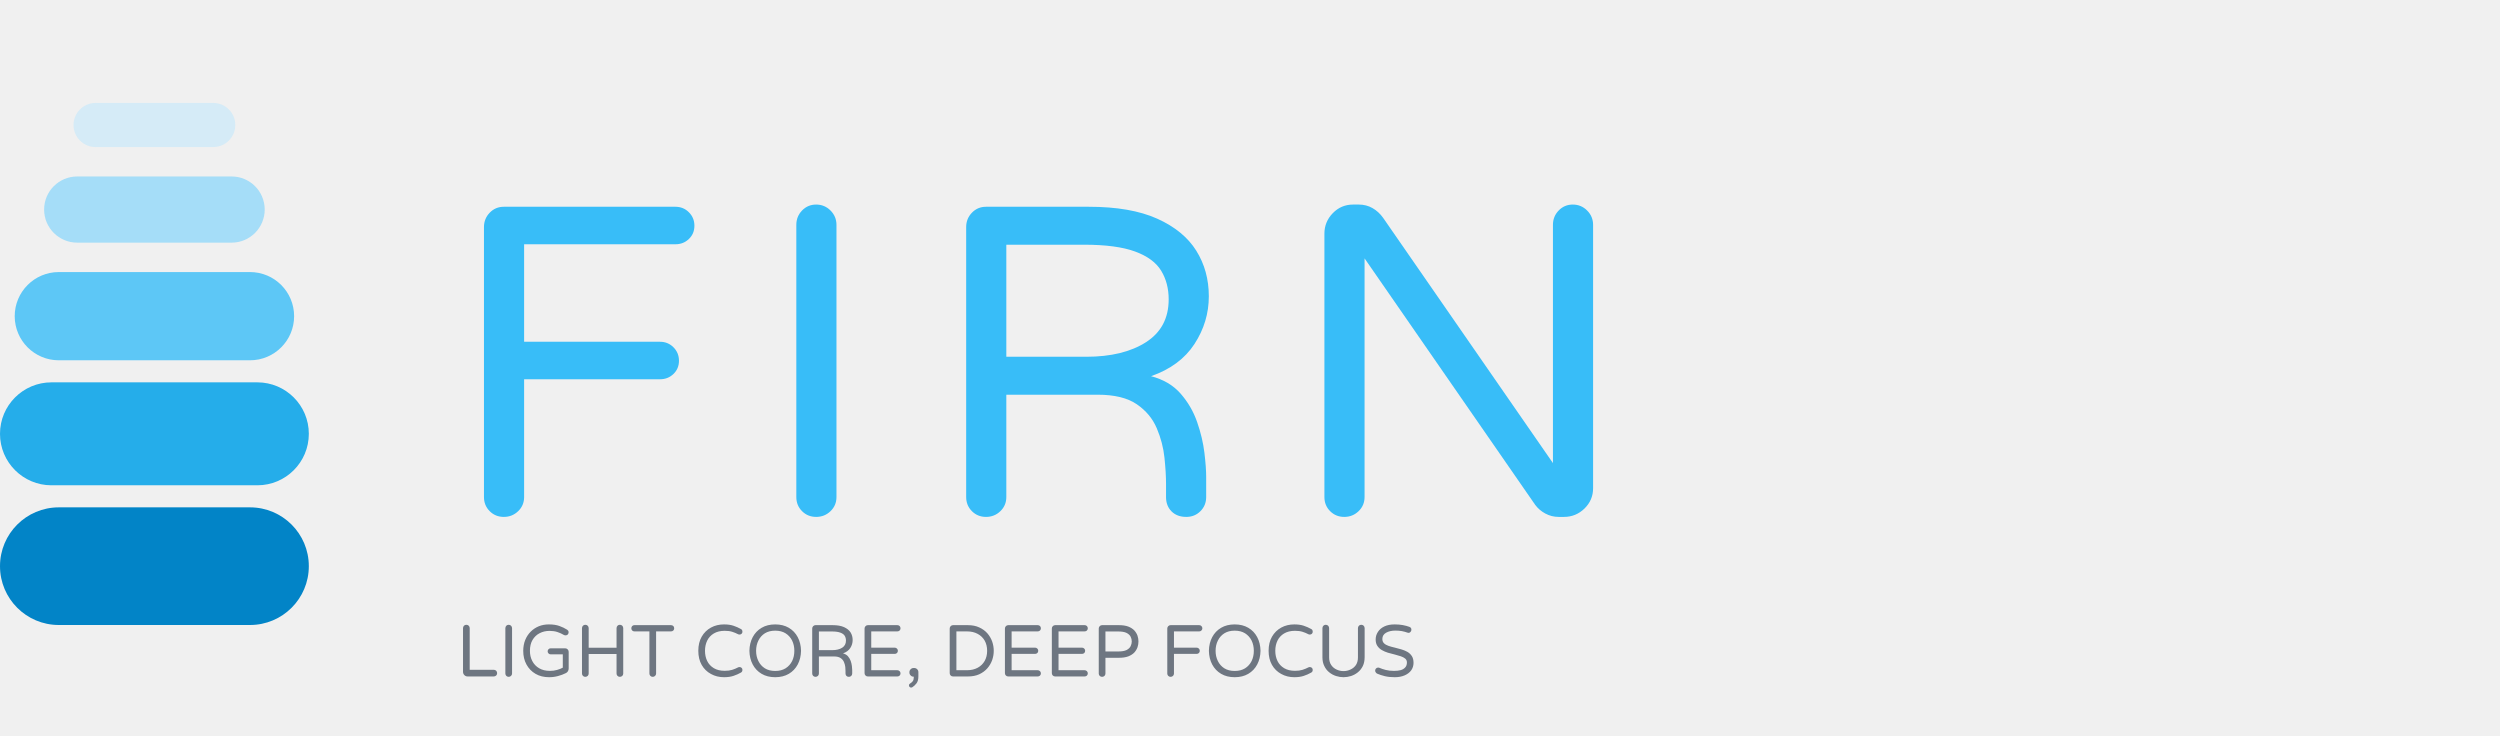
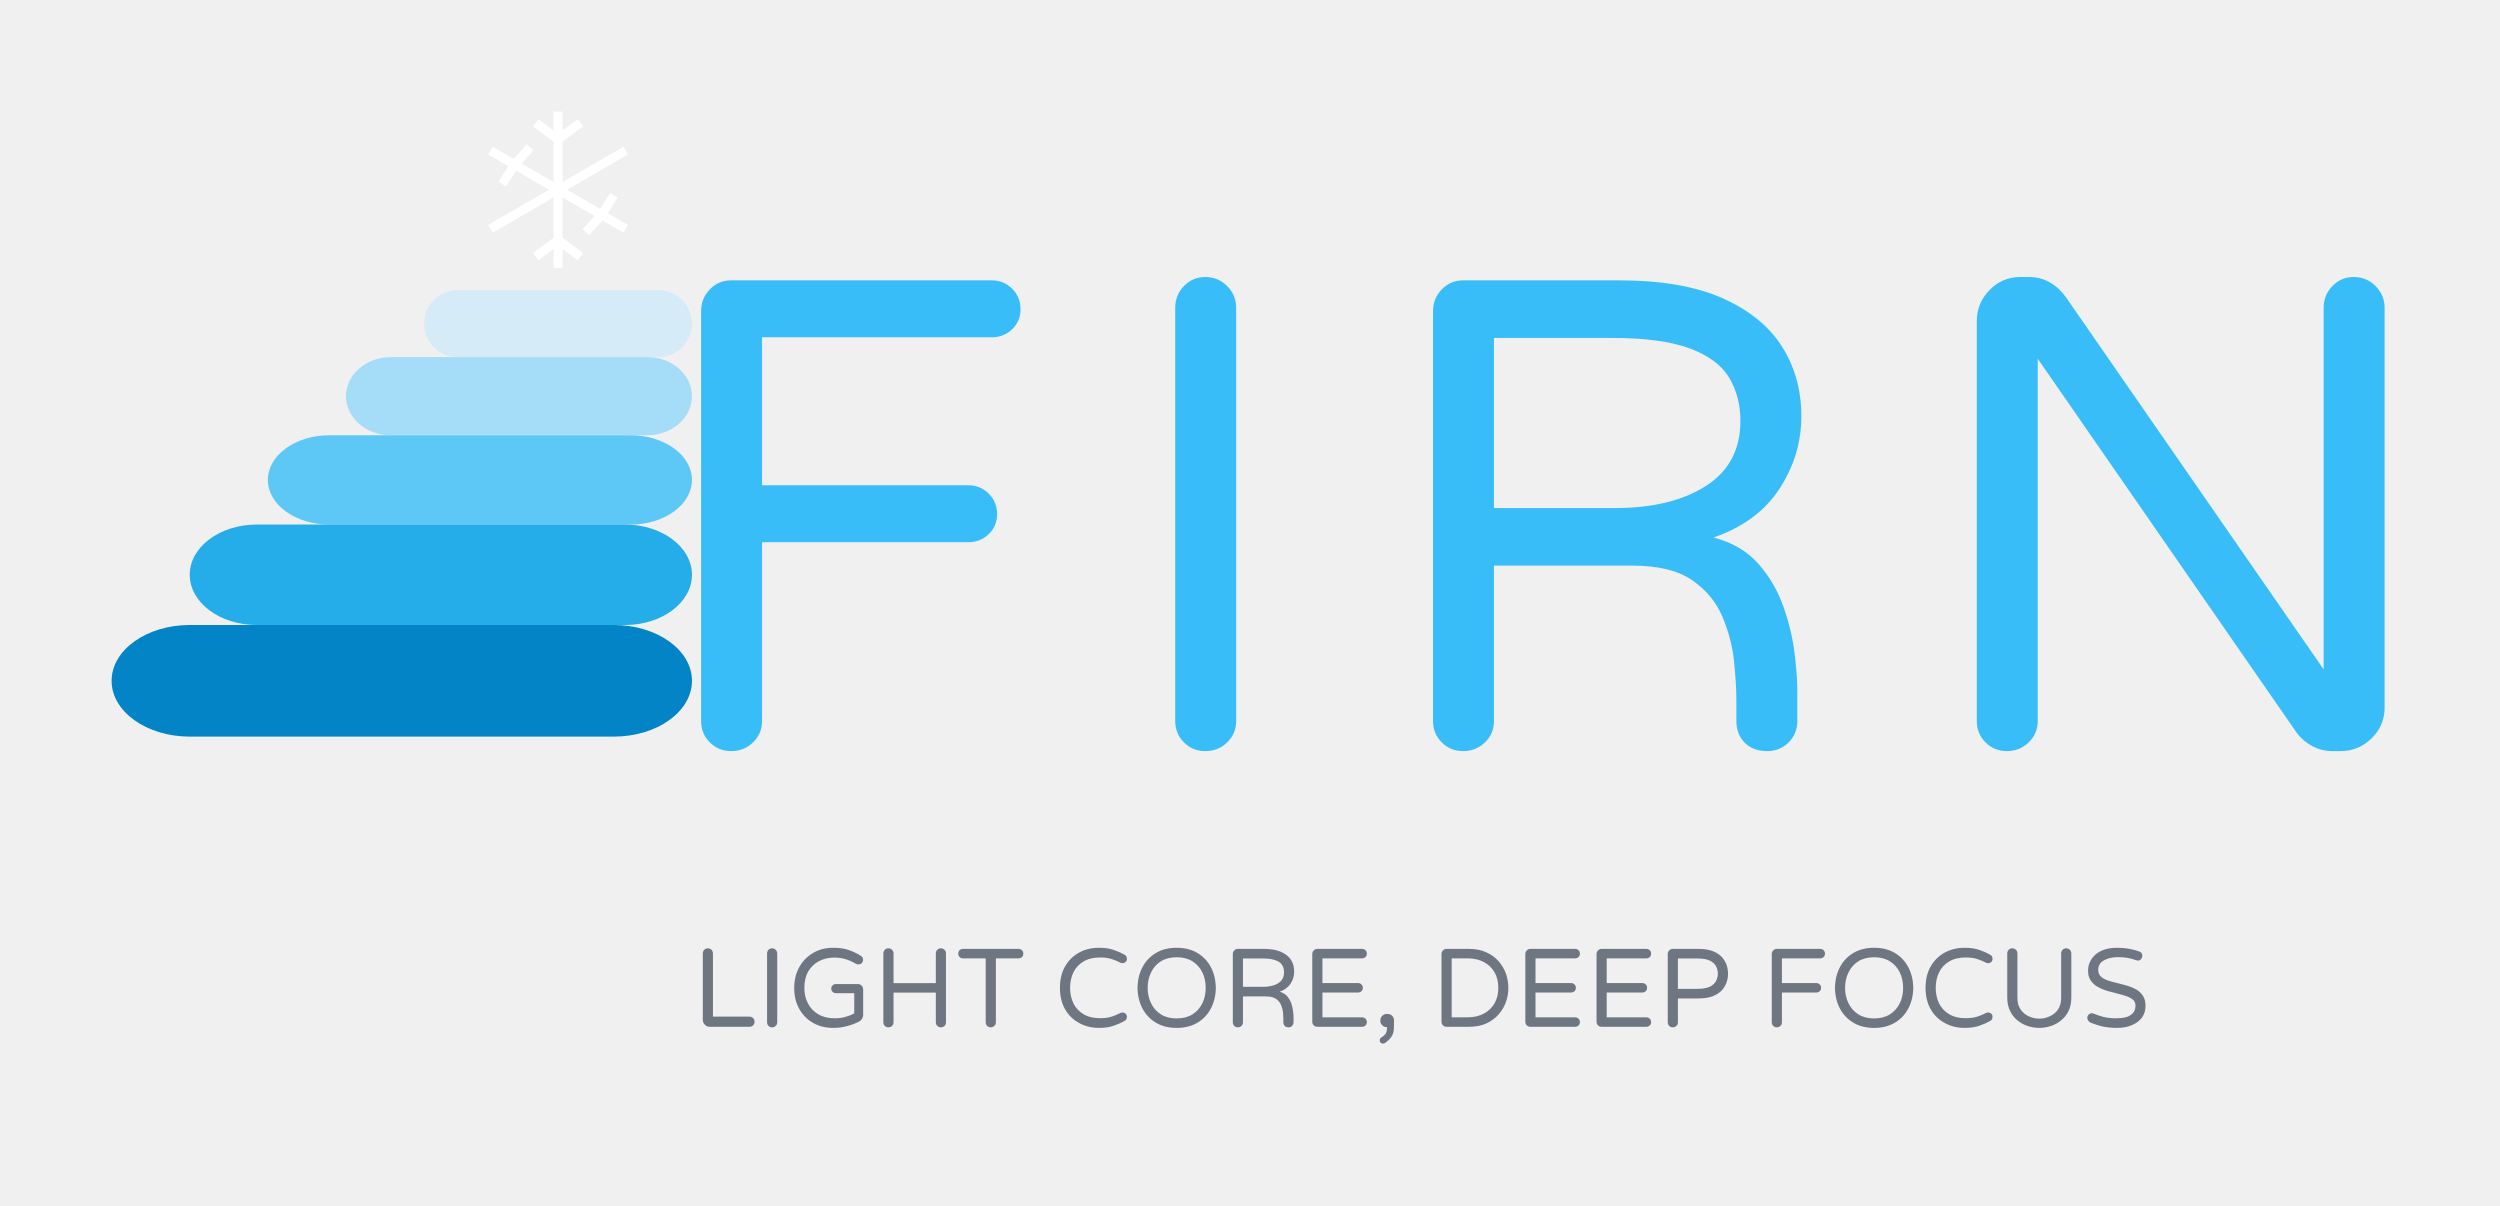
- <svg xmlns="http://www.w3.org/2000/svg" viewBox="0 0 340 100">
-   <g transform="translate(0, 14)">
-     <rect x="10" y="0" width="22" height="6" rx="3" fill="#BAE6FD" opacity="0.5" />
-     <rect x="6" y="10" width="30" height="9" rx="4.5" fill="#7DD3FC" opacity="0.65" />
-     <rect x="2" y="23" width="38" height="12" rx="6" fill="#38BDF8" opacity="0.8" />
-     <rect x="0" y="38" width="42" height="14" rx="7" fill="#0EA5E9" opacity="0.9" />
-     <rect x="0" y="55" width="42" height="16" rx="8" fill="#0284C7" />
+ <svg xmlns="http://www.w3.org/2000/svg" viewBox="14 8 224 108">
+   <g transform="translate(64, 25)" fill="none" stroke="#FFFFFF" stroke-width="0.8">
+     <line x1="0" y1="-7" x2="0" y2="7" />
+     <line x1="-6.06" y1="-3.5" x2="6.06" y2="3.5" />
+     <line x1="-6.06" y1="3.5" x2="6.06" y2="-3.5" />
+     <line x1="0" y1="-4.5" x2="-2" y2="-6" />
+     <line x1="0" y1="-4.5" x2="2" y2="-6" />
+     <line x1="0" y1="4.5" x2="-2" y2="6" />
+     <line x1="0" y1="4.5" x2="2" y2="6" />
+     <line x1="-3.9" y1="-2.25" x2="-5" y2="-0.5" />
+     <line x1="-3.9" y1="-2.25" x2="-2.5" y2="-3.8" />
+     <line x1="3.9" y1="2.25" x2="5" y2="0.5" />
+     <line x1="3.9" y1="2.25" x2="2.5" y2="3.8" />
+     <circle cx="0" cy="0" r="0.8" fill="#FFFFFF" stroke="none" />
+   </g>
+   <g transform="translate(22, 19)">
+     <rect x="30" y="15" width="24" height="6" rx="3" fill="#BAE6FD" opacity="0.5" />
+     <rect x="23" y="21" width="31" height="7" rx="4" fill="#7DD3FC" opacity="0.65" />
+     <rect x="16" y="28" width="38" height="8" rx="5.5" fill="#38BDF8" opacity="0.8" />
+     <rect x="9" y="36" width="45" height="9" rx="6" fill="#0EA5E9" opacity="0.9" />
+     <rect x="2" y="45" width="52" height="10" rx="7" fill="#0284C7" />
  </g>
  <g fill="#38BDF8">
-     <g transform="translate(60, 70)">
+     <g transform="translate(71, 75)">
      <path d="M8.52 0.30L8.52 0.30Q7.38 0.30 6.60-0.48Q5.82-1.26 5.82-2.40L5.82-2.40L5.82-39.12Q5.82-40.26 6.60-41.07Q7.38-41.88 8.52-41.88L8.52-41.88L31.86-41.88Q32.94-41.88 33.69-41.13Q34.44-40.38 34.44-39.30L34.44-39.30Q34.44-38.22 33.69-37.50Q32.94-36.78 31.86-36.78L31.86-36.78L11.28-36.78L11.28-23.52L29.76-23.52Q30.84-23.52 31.59-22.77Q32.34-22.02 32.34-20.94L32.34-20.94Q32.34-19.86 31.59-19.14Q30.84-18.42 29.76-18.42L29.76-18.42L11.28-18.42L11.28-2.40Q11.28-1.26 10.47-0.48Q9.66 0.30 8.52 0.30Z" />
    </g>
-     <g transform="translate(102.48, 70)">
+     <g transform="translate(113.48, 75)">
      <path d="M8.52 0.30L8.52 0.30Q7.38 0.30 6.60-0.48Q5.82-1.26 5.82-2.40L5.82-2.40L5.82-39.42Q5.82-40.56 6.60-41.37Q7.38-42.18 8.52-42.18L8.52-42.18Q9.66-42.18 10.47-41.37Q11.28-40.56 11.28-39.42L11.28-39.42L11.28-2.40Q11.28-1.26 10.47-0.48Q9.66 0.30 8.52 0.30Z" />
    </g>
-     <g transform="translate(125.58, 70)">
+     <g transform="translate(136.58, 75)">
      <path d="M8.52 0.30L8.52 0.30Q7.38 0.30 6.60-0.48Q5.82-1.26 5.82-2.40L5.82-2.40L5.82-39.12Q5.82-40.26 6.60-41.07Q7.38-41.88 8.52-41.88L8.52-41.88L22.50-41.88Q28.20-41.88 31.80-40.26Q35.40-38.64 37.11-35.91Q38.82-33.18 38.82-29.70L38.82-29.70Q38.82-26.22 36.87-23.22Q34.92-20.22 30.96-18.84L30.96-18.84Q33.48-18.18 34.98-16.47Q36.48-14.76 37.23-12.60Q37.98-10.44 38.22-8.43Q38.46-6.42 38.46-5.16L38.46-5.16L38.46-2.40Q38.46-1.26 37.68-0.48Q36.90 0.30 35.76 0.30L35.76 0.30Q34.50 0.30 33.75-0.45Q33-1.20 33-2.40L33-2.40L33-4.20Q33-5.70 32.79-7.74Q32.58-9.78 31.74-11.76Q30.90-13.74 29.01-15.03Q27.12-16.32 23.70-16.32L23.70-16.32L11.28-16.32L11.28-2.40Q11.28-1.26 10.47-0.48Q9.66 0.30 8.52 0.30ZM11.28-36.72L11.28-21.48L22.14-21.48Q27.18-21.48 30.27-23.46Q33.36-25.44 33.36-29.28L33.36-29.28Q33.36-31.50 32.34-33.18Q31.32-34.86 28.80-35.79Q26.28-36.72 21.84-36.72L21.84-36.72L11.28-36.72Z" />
    </g>
-     <g transform="translate(174.30, 70)">
+     <g transform="translate(185.30, 75)">
      <path d="M8.52 0.30L8.52 0.30Q7.38 0.30 6.60-0.48Q5.82-1.26 5.82-2.40L5.82-2.40L5.82-38.22Q5.82-39.84 6.96-41.01Q8.10-42.18 9.72-42.18L9.72-42.18L10.50-42.18Q11.52-42.18 12.36-41.70Q13.20-41.22 13.80-40.38L13.80-40.38L36.90-7.02L36.90-39.42Q36.90-40.56 37.68-41.37Q38.46-42.18 39.60-42.18L39.60-42.18Q40.74-42.18 41.55-41.37Q42.36-40.56 42.36-39.42L42.36-39.42L42.36-3.60Q42.36-1.98 41.19-0.84Q40.02 0.30 38.40 0.30L38.40 0.30L37.68 0.30Q36.72 0.30 35.88-0.15Q35.04-0.60 34.50-1.32L34.50-1.32L11.28-34.86L11.28-2.40Q11.28-1.26 10.47-0.48Q9.66 0.30 8.52 0.30Z" />
    </g>
  </g>
-   <g fill="#6E7681" transform="translate(62, 92)">
+   <g fill="#6E7681" transform="translate(76, 100)">
    <path d="M5.15 0L1.60 0Q1.34 0 1.16-0.18Q0.97-0.37 0.97-0.63L0.97-0.63L0.97-6.57Q0.97-6.76 1.10-6.90Q1.23-7.03 1.42-7.03L1.42-7.03Q1.61-7.03 1.75-6.90Q1.88-6.76 1.88-6.57L1.88-6.57L1.88-0.91L5.15-0.91Q5.34-0.91 5.48-0.78Q5.61-0.64 5.61-0.45L5.61-0.45Q5.61-0.26 5.48-0.13Q5.34 0 5.15 0L5.15 0ZM7.18 0.05L7.18 0.05Q6.99 0.05 6.86-0.08Q6.73-0.21 6.73-0.40L6.73-0.40L6.73-6.57Q6.73-6.76 6.86-6.90Q6.99-7.03 7.18-7.03L7.18-7.03Q7.37-7.03 7.50-6.90Q7.64-6.76 7.64-6.57L7.64-6.57L7.64-0.40Q7.64-0.21 7.50-0.08Q7.37 0.05 7.18 0.05ZM12.67 0.10L12.67 0.10Q11.62 0.10 10.83-0.36Q10.04-0.82 9.60-1.63Q9.16-2.43 9.16-3.48L9.16-3.48Q9.16-4.29 9.43-4.96Q9.70-5.62 10.17-6.09Q10.65-6.57 11.28-6.83Q11.91-7.08 12.64-7.08L12.64-7.08Q13.49-7.08 14.07-6.87Q14.66-6.66 15.13-6.36L15.13-6.36Q15.20-6.32 15.27-6.23Q15.33-6.14 15.33-6L15.33-6Q15.33-5.84 15.22-5.71Q15.11-5.59 14.91-5.59L14.91-5.59Q14.80-5.59 14.70-5.64L14.70-5.64Q14.26-5.90 13.79-6.05Q13.32-6.20 12.74-6.20L12.74-6.20Q11.99-6.20 11.38-5.88Q10.78-5.57 10.42-4.96Q10.07-4.36 10.07-3.48L10.07-3.48Q10.07-2.71 10.39-2.10Q10.71-1.48 11.32-1.12Q11.93-0.76 12.79-0.76L12.79-0.76Q13.32-0.76 13.76-0.89Q14.20-1.01 14.54-1.20L14.54-1.20L14.54-3.01L12.89-3.01Q12.72-3.01 12.60-3.13Q12.48-3.25 12.48-3.42L12.48-3.42Q12.48-3.59 12.60-3.71Q12.72-3.83 12.89-3.83L12.89-3.83L14.86-3.83Q15.06-3.83 15.20-3.69Q15.34-3.55 15.34-3.35L15.34-3.35L15.34-1.08Q15.34-0.87 15.23-0.70Q15.13-0.54 14.96-0.46L14.96-0.46Q14.47-0.21 13.89-0.06Q13.32 0.10 12.67 0.10ZM17.60 0.05L17.60 0.05Q17.41 0.05 17.28-0.08Q17.15-0.21 17.15-0.40L17.15-0.40L17.15-6.57Q17.15-6.76 17.28-6.90Q17.41-7.03 17.60-7.03L17.60-7.03Q17.79-7.03 17.93-6.90Q18.06-6.76 18.06-6.57L18.06-6.57L18.06-3.91L21.85-3.91L21.85-6.57Q21.85-6.76 21.98-6.90Q22.11-7.03 22.30-7.03L22.30-7.03Q22.49-7.03 22.63-6.90Q22.76-6.76 22.76-6.57L22.76-6.57L22.76-0.40Q22.76-0.21 22.63-0.08Q22.49 0.05 22.30 0.05L22.30 0.05Q22.11 0.05 21.98-0.08Q21.85-0.21 21.85-0.40L21.85-0.40L21.85-3.06L18.06-3.06L18.06-0.40Q18.06-0.21 17.93-0.08Q17.79 0.05 17.60 0.05ZM26.77 0.05L26.77 0.05Q26.58 0.05 26.45-0.08Q26.32-0.21 26.32-0.40L26.32-0.40L26.32-6.13L24.28-6.13Q24.10-6.13 23.98-6.25Q23.86-6.37 23.86-6.55L23.86-6.55Q23.86-6.73 23.98-6.86Q24.10-6.98 24.28-6.98L24.28-6.98L29.26-6.98Q29.44-6.98 29.57-6.86Q29.69-6.73 29.69-6.55L29.69-6.55Q29.69-6.37 29.57-6.25Q29.44-6.13 29.26-6.13L29.26-6.13L27.23-6.13L27.23-0.40Q27.23-0.21 27.09-0.08Q26.96 0.05 26.77 0.05ZM36.47 0.10L36.47 0.10Q35.48 0.10 34.69-0.34Q33.89-0.77 33.43-1.57Q32.97-2.38 32.97-3.49L32.97-3.49Q32.97-4.61 33.43-5.41Q33.89-6.21 34.69-6.65Q35.48-7.08 36.47-7.08L36.47-7.08Q37.21-7.08 37.75-6.90Q38.29-6.72 38.75-6.46L38.75-6.46Q38.85-6.41 38.91-6.33Q38.96-6.24 38.97-6.10L38.97-6.10Q38.98-5.94 38.87-5.82Q38.76-5.70 38.57-5.70L38.57-5.70Q38.47-5.70 38.39-5.74L38.39-5.74Q37.99-5.95 37.57-6.08Q37.15-6.21 36.56-6.21L36.56-6.21Q35.68-6.21 35.08-5.85Q34.48-5.49 34.18-4.88Q33.88-4.26 33.88-3.49L33.88-3.49Q33.88-2.72 34.18-2.10Q34.48-1.49 35.08-1.13Q35.68-0.77 36.56-0.77L36.56-0.77Q37.15-0.77 37.57-0.90Q37.99-1.03 38.39-1.24L38.39-1.24Q38.47-1.28 38.57-1.28L38.57-1.28Q38.76-1.28 38.87-1.16Q38.98-1.04 38.97-0.88L38.97-0.88Q38.96-0.74 38.91-0.66Q38.85-0.57 38.75-0.52L38.75-0.52Q38.29-0.26 37.75-0.08Q37.21 0.10 36.47 0.10ZM43.43 0.10L43.43 0.10Q42.36 0.10 41.58-0.36Q40.80-0.82 40.37-1.63Q39.94-2.44 39.92-3.49L39.92-3.49Q39.94-4.54 40.37-5.35Q40.80-6.16 41.58-6.62Q42.36-7.08 43.43-7.08L43.43-7.08Q44.50-7.08 45.28-6.62Q46.06-6.16 46.49-5.35Q46.92-4.54 46.94-3.49L46.94-3.49Q46.92-2.44 46.49-1.63Q46.06-0.82 45.28-0.36Q44.50 0.10 43.43 0.10ZM43.43-0.75L43.43-0.75Q44.26-0.75 44.84-1.11Q45.42-1.48 45.73-2.10Q46.03-2.72 46.03-3.49L46.03-3.49Q46.03-4.26 45.73-4.88Q45.42-5.50 44.84-5.87Q44.26-6.23 43.43-6.23L43.43-6.23Q42.60-6.23 42.02-5.87Q41.44-5.50 41.14-4.88Q40.83-4.26 40.83-3.49L40.83-3.49Q40.83-2.72 41.14-2.10Q41.44-1.48 42.02-1.11Q42.60-0.75 43.43-0.75ZM48.91 0.05L48.91 0.05Q48.72 0.05 48.59-0.08Q48.46-0.21 48.46-0.40L48.46-0.40L48.46-6.52Q48.46-6.71 48.59-6.84Q48.72-6.98 48.91-6.98L48.91-6.98L51.24-6.98Q52.19-6.98 52.79-6.71Q53.39-6.44 53.68-5.99Q53.96-5.53 53.96-4.95L53.96-4.95Q53.96-4.37 53.64-3.87Q53.31-3.37 52.65-3.14L52.65-3.14Q53.07-3.03 53.32-2.75Q53.57-2.46 53.70-2.10Q53.82-1.74 53.86-1.41Q53.90-1.07 53.90-0.86L53.90-0.86L53.90-0.40Q53.90-0.21 53.77-0.08Q53.64 0.05 53.45 0.05L53.45 0.05Q53.24 0.05 53.12-0.07Q52.99-0.20 52.99-0.40L52.99-0.40L52.99-0.70Q52.99-0.95 52.96-1.29Q52.92-1.63 52.78-1.96Q52.64-2.29 52.33-2.50Q52.01-2.72 51.44-2.72L51.44-2.72L49.37-2.72L49.37-0.40Q49.37-0.21 49.24-0.08Q49.10 0.05 48.91 0.05ZM49.37-6.12L49.37-3.58L51.18-3.58Q52.02-3.58 52.54-3.91Q53.05-4.24 53.05-4.88L53.05-4.88Q53.05-5.25 52.88-5.53Q52.71-5.81 52.29-5.96Q51.87-6.12 51.13-6.12L51.13-6.12L49.37-6.12ZM60.04 0L56.03 0Q55.84 0 55.71-0.13Q55.58-0.26 55.58-0.45L55.58-0.45L55.58-6.52Q55.58-6.71 55.71-6.84Q55.84-6.98 56.03-6.98L56.03-6.98L60.04-6.98Q60.22-6.98 60.35-6.86Q60.47-6.73 60.47-6.55L60.47-6.55Q60.47-6.37 60.35-6.25Q60.22-6.13 60.04-6.13L60.04-6.13L56.49-6.13L56.49-3.92L59.68-3.92Q59.86-3.92 59.99-3.79Q60.11-3.67 60.11-3.49L60.11-3.49Q60.11-3.31 59.99-3.19Q59.86-3.07 59.68-3.07L59.68-3.07L56.49-3.07L56.49-0.85L60.04-0.85Q60.22-0.85 60.35-0.72Q60.47-0.60 60.47-0.42L60.47-0.42Q60.47-0.24 60.35-0.12Q60.22 0 60.04 0L60.04 0ZM61.91 1.51L61.91 1.51Q61.78 1.51 61.70 1.42Q61.62 1.33 61.62 1.21L61.62 1.21Q61.62 1.05 61.77 0.96L61.77 0.96Q61.99 0.83 62.14 0.64Q62.28 0.44 62.28 0.03L62.28 0.03L62.24 0.03Q62.01 0.03 61.85-0.14Q61.68-0.30 61.68-0.53L61.68-0.53L61.68-0.59Q61.68-0.82 61.85-0.98Q62.01-1.15 62.24-1.15L62.24-1.15L62.34-1.15Q62.57-1.15 62.74-0.98Q62.90-0.82 62.90-0.59L62.90-0.59L62.90 0Q62.90 0.60 62.64 0.94Q62.37 1.28 62.08 1.46L62.08 1.46Q62.06 1.47 62.01 1.49Q61.96 1.51 61.91 1.51ZM69.62 0L67.61 0Q67.42 0 67.29-0.13Q67.16-0.26 67.16-0.45L67.16-0.45L67.16-6.52Q67.16-6.71 67.29-6.84Q67.42-6.98 67.61-6.98L67.61-6.98L69.62-6.98Q70.52-6.98 71.18-6.67Q71.84-6.37 72.28-5.87Q72.72-5.36 72.94-4.74Q73.15-4.12 73.15-3.49L73.15-3.49Q73.15-2.86 72.94-2.24Q72.72-1.62 72.28-1.11Q71.84-0.61 71.18-0.30Q70.52 0 69.62 0L69.62 0ZM68.07-6.13L68.07-0.85L69.51-0.85Q70.35-0.85 70.97-1.19Q71.58-1.52 71.92-2.12Q72.25-2.71 72.25-3.49L72.25-3.49Q72.25-4.27 71.92-4.87Q71.58-5.46 70.97-5.79Q70.35-6.13 69.51-6.13L69.51-6.13L68.07-6.13ZM79.13 0L75.12 0Q74.93 0 74.80-0.13Q74.67-0.26 74.67-0.45L74.67-0.45L74.67-6.52Q74.67-6.71 74.80-6.84Q74.93-6.98 75.12-6.98L75.12-6.98L79.13-6.98Q79.31-6.98 79.44-6.86Q79.56-6.73 79.56-6.55L79.56-6.55Q79.56-6.37 79.44-6.25Q79.31-6.13 79.13-6.13L79.13-6.13L75.58-6.13L75.58-3.92L78.77-3.92Q78.95-3.92 79.08-3.79Q79.20-3.67 79.20-3.49L79.20-3.49Q79.20-3.31 79.08-3.19Q78.95-3.07 78.77-3.07L78.77-3.07L75.58-3.07L75.58-0.85L79.13-0.85Q79.31-0.85 79.44-0.72Q79.56-0.60 79.56-0.42L79.56-0.42Q79.56-0.24 79.44-0.12Q79.31 0 79.13 0L79.13 0ZM85.51 0L81.50 0Q81.31 0 81.18-0.13Q81.05-0.26 81.05-0.45L81.05-0.45L81.05-6.52Q81.05-6.71 81.18-6.84Q81.31-6.98 81.50-6.98L81.50-6.98L85.51-6.98Q85.69-6.98 85.82-6.86Q85.94-6.73 85.94-6.55L85.94-6.55Q85.94-6.37 85.82-6.25Q85.69-6.13 85.51-6.13L85.51-6.13L81.96-6.13L81.96-3.92L85.15-3.92Q85.33-3.92 85.46-3.79Q85.58-3.67 85.58-3.49L85.58-3.49Q85.58-3.31 85.46-3.19Q85.33-3.07 85.15-3.07L85.15-3.07L81.96-3.07L81.96-0.85L85.51-0.85Q85.69-0.85 85.82-0.72Q85.94-0.60 85.94-0.42L85.94-0.42Q85.94-0.24 85.82-0.12Q85.69 0 85.51 0L85.51 0ZM87.88 0.05L87.88 0.05Q87.69 0.05 87.56-0.08Q87.43-0.21 87.43-0.40L87.43-0.40L87.43-6.52Q87.43-6.71 87.56-6.84Q87.69-6.98 87.88-6.98L87.88-6.98L90.16-6.98Q90.92-6.98 91.44-6.79Q91.95-6.59 92.26-6.27Q92.56-5.94 92.70-5.55Q92.83-5.16 92.83-4.76L92.83-4.76Q92.83-4.36 92.70-3.97Q92.56-3.58 92.26-3.25Q91.95-2.93 91.44-2.73Q90.92-2.54 90.16-2.54L90.16-2.54L88.34-2.54L88.34-0.40Q88.34-0.21 88.21-0.08Q88.07 0.05 87.88 0.05ZM88.34-6.12L88.34-3.40L90.07-3.40Q90.82-3.40 91.22-3.60Q91.62-3.81 91.77-4.13Q91.92-4.44 91.92-4.76L91.92-4.76Q91.92-5.09 91.77-5.40Q91.62-5.71 91.22-5.92Q90.82-6.12 90.07-6.12L90.07-6.12L88.34-6.12ZM97.20 0.05L97.20 0.05Q97.01 0.05 96.88-0.08Q96.75-0.21 96.75-0.40L96.75-0.40L96.75-6.52Q96.75-6.71 96.88-6.84Q97.01-6.98 97.20-6.98L97.20-6.98L101.09-6.98Q101.27-6.98 101.39-6.86Q101.52-6.73 101.52-6.55L101.52-6.55Q101.52-6.37 101.39-6.25Q101.27-6.13 101.09-6.13L101.09-6.13L97.66-6.13L97.66-3.92L100.74-3.92Q100.92-3.92 101.05-3.79Q101.17-3.67 101.17-3.49L101.17-3.49Q101.17-3.31 101.05-3.19Q100.92-3.07 100.74-3.07L100.74-3.07L97.66-3.07L97.66-0.40Q97.66-0.21 97.53-0.08Q97.39 0.05 97.20 0.05ZM105.92 0.10L105.92 0.10Q104.85 0.10 104.07-0.36Q103.29-0.82 102.86-1.63Q102.43-2.44 102.41-3.49L102.41-3.49Q102.43-4.54 102.86-5.35Q103.29-6.16 104.07-6.62Q104.85-7.08 105.92-7.08L105.92-7.08Q106.99-7.08 107.77-6.62Q108.55-6.16 108.98-5.35Q109.41-4.54 109.43-3.49L109.43-3.49Q109.41-2.44 108.98-1.63Q108.55-0.82 107.77-0.36Q106.99 0.10 105.92 0.10ZM105.92-0.75L105.92-0.75Q106.75-0.75 107.33-1.11Q107.91-1.48 108.22-2.10Q108.52-2.72 108.52-3.49L108.52-3.49Q108.52-4.26 108.22-4.88Q107.91-5.50 107.33-5.87Q106.75-6.23 105.92-6.23L105.92-6.23Q105.09-6.23 104.51-5.87Q103.93-5.50 103.63-4.88Q103.32-4.26 103.32-3.49L103.32-3.49Q103.32-2.72 103.63-2.10Q103.93-1.48 104.51-1.11Q105.09-0.75 105.92-0.75ZM114.03 0.10L114.03 0.10Q113.04 0.10 112.25-0.34Q111.45-0.77 110.99-1.57Q110.53-2.38 110.53-3.49L110.53-3.49Q110.53-4.61 110.99-5.41Q111.45-6.21 112.25-6.65Q113.04-7.08 114.03-7.08L114.03-7.08Q114.77-7.08 115.31-6.90Q115.85-6.72 116.31-6.46L116.31-6.46Q116.41-6.41 116.47-6.33Q116.52-6.24 116.53-6.10L116.53-6.10Q116.54-5.94 116.43-5.82Q116.32-5.70 116.13-5.70L116.13-5.70Q116.03-5.70 115.95-5.74L115.95-5.74Q115.55-5.95 115.13-6.08Q114.71-6.21 114.12-6.21L114.12-6.21Q113.24-6.21 112.64-5.85Q112.04-5.49 111.74-4.88Q111.44-4.26 111.44-3.49L111.44-3.49Q111.44-2.72 111.74-2.10Q112.04-1.49 112.64-1.13Q113.24-0.77 114.12-0.77L114.12-0.77Q114.71-0.77 115.13-0.90Q115.55-1.03 115.95-1.24L115.95-1.24Q116.03-1.28 116.13-1.28L116.13-1.28Q116.32-1.28 116.43-1.16Q116.54-1.04 116.53-0.88L116.53-0.88Q116.52-0.74 116.47-0.66Q116.41-0.57 116.31-0.52L116.31-0.52Q115.85-0.26 115.31-0.08Q114.77 0.10 114.03 0.10ZM120.72 0.10L120.72 0.10Q120.22 0.10 119.71-0.06Q119.20-0.22 118.78-0.56Q118.36-0.89 118.11-1.41Q117.85-1.92 117.85-2.62L117.85-2.62L117.85-6.57Q117.85-6.76 117.98-6.90Q118.11-7.03 118.30-7.03L118.30-7.03Q118.49-7.03 118.63-6.90Q118.76-6.76 118.76-6.57L118.76-6.57L118.76-2.59Q118.76-1.97 119.05-1.55Q119.33-1.14 119.78-0.94Q120.23-0.73 120.72-0.73L120.72-0.73Q121.21-0.73 121.66-0.94Q122.11-1.14 122.40-1.55Q122.68-1.97 122.68-2.59L122.68-2.59L122.68-6.57Q122.68-6.76 122.81-6.90Q122.94-7.03 123.13-7.03L123.13-7.03Q123.32-7.03 123.46-6.90Q123.59-6.76 123.59-6.57L123.59-6.57L123.59-2.62Q123.59-1.92 123.34-1.41Q123.08-0.89 122.66-0.56Q122.24-0.22 121.73-0.06Q121.22 0.10 120.72 0.10ZM127.68 0.10L127.68 0.10Q126.93 0.10 126.34-0.04Q125.74-0.19 125.30-0.38L125.30-0.38Q125.19-0.43 125.11-0.55Q125.02-0.66 125.02-0.79L125.02-0.79Q125.02-0.96 125.13-1.08Q125.24-1.21 125.43-1.21L125.43-1.21Q125.53-1.21 125.62-1.17L125.62-1.17Q125.96-1.02 126.45-0.89Q126.95-0.76 127.59-0.76L127.59-0.76Q128.09-0.76 128.49-0.86Q128.88-0.97 129.11-1.23Q129.34-1.48 129.34-1.91L129.34-1.91Q129.34-2.23 129.11-2.43Q128.88-2.62 128.50-2.75Q128.12-2.88 127.67-2.99Q127.21-3.10 126.76-3.23Q126.31-3.37 125.93-3.59Q125.55-3.81 125.32-4.16Q125.09-4.50 125.09-5.03L125.09-5.03Q125.09-5.59 125.39-6.05Q125.68-6.52 126.26-6.80Q126.84-7.08 127.68-7.08L127.68-7.08Q128.27-7.08 128.77-6.99Q129.27-6.90 129.67-6.75L129.67-6.75Q129.78-6.71 129.87-6.62Q129.95-6.53 129.95-6.35L129.95-6.35Q129.95-6.20 129.84-6.07Q129.74-5.93 129.55-5.93L129.55-5.93Q129.51-5.93 129.47-5.95Q129.43-5.96 129.39-5.97L129.39-5.97Q129.05-6.09 128.65-6.17Q128.24-6.24 127.78-6.24L127.78-6.24Q127.02-6.24 126.51-5.95Q126-5.66 126-5.10L126-5.10Q126-4.73 126.23-4.51Q126.46-4.29 126.84-4.16Q127.22-4.03 127.67-3.93Q128.12-3.82 128.57-3.69Q129.02-3.56 129.40-3.35Q129.78-3.13 130.01-2.77Q130.24-2.42 130.24-1.85L130.24-1.85Q130.24-1.29 129.93-0.84Q129.61-0.40 129.03-0.15Q128.46 0.10 127.68 0.10Z" />
  </g>
</svg>
